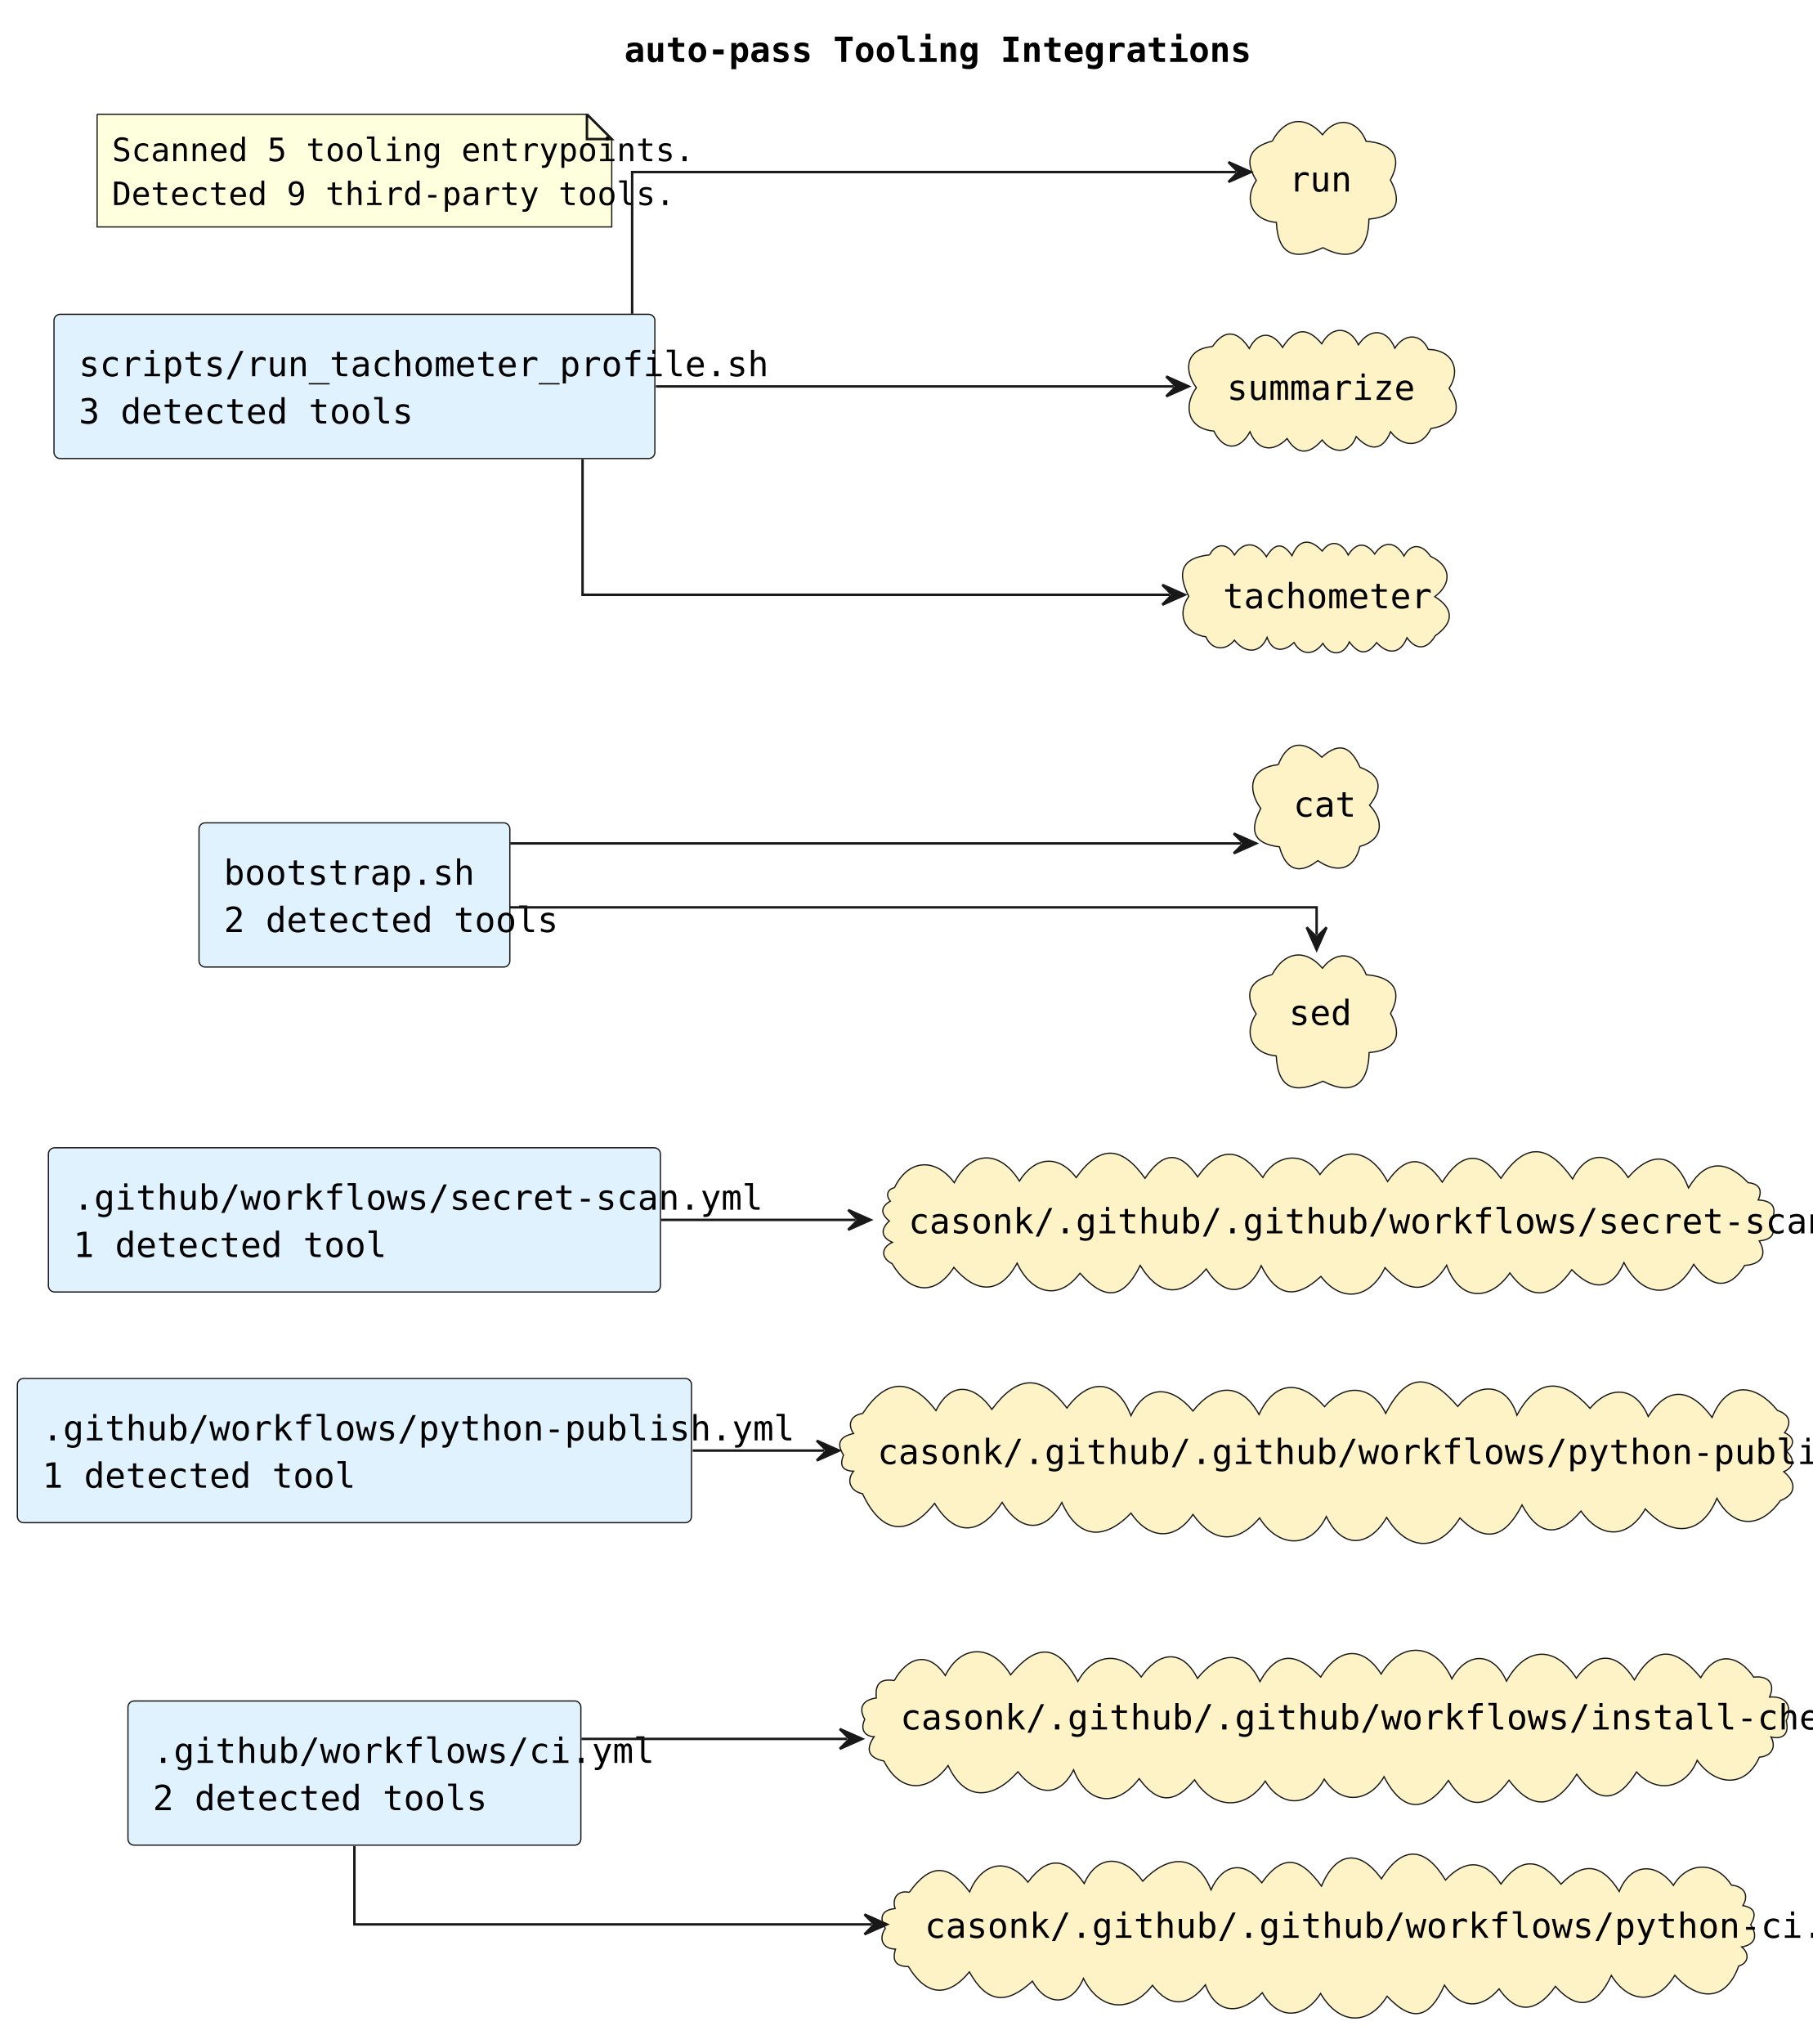
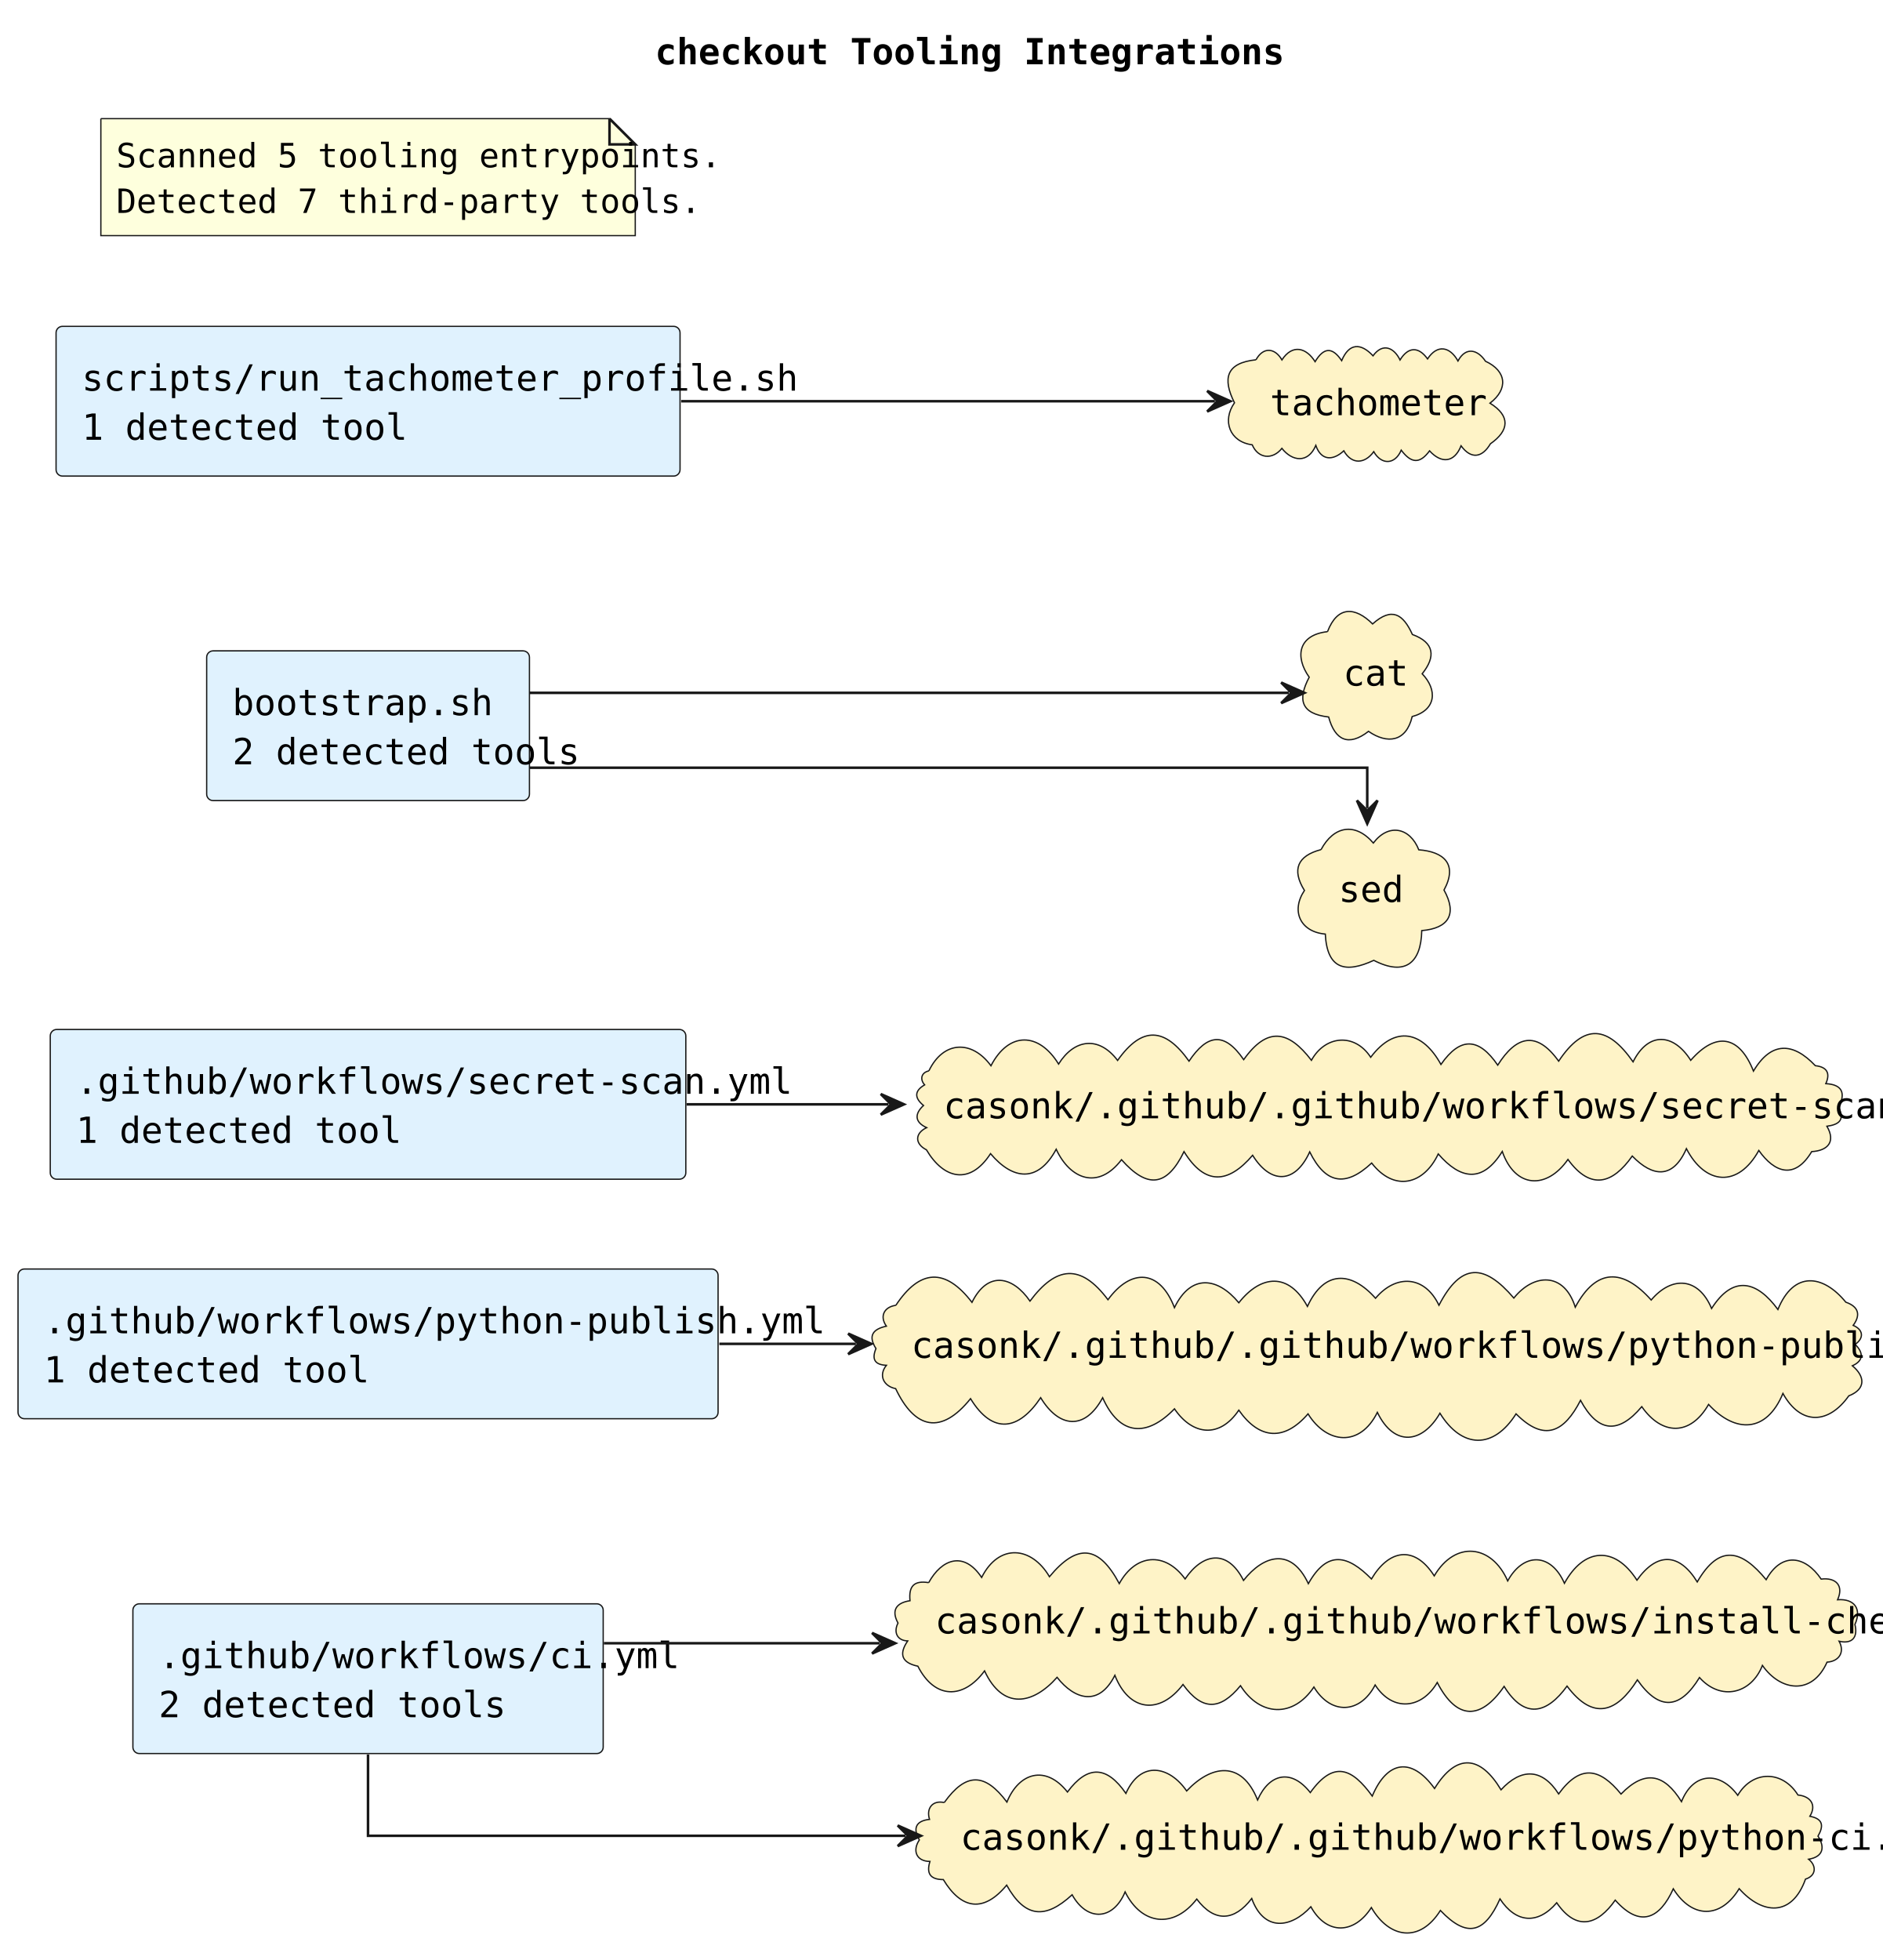
- <svg xmlns="http://www.w3.org/2000/svg" contentStyleType="text/css" data-diagram-type="DESCRIPTION" height="824px" preserveAspectRatio="none" style="width:731px;height:824px;background:#FFFFFF;" version="1.1" viewBox="0 0 731 824" width="731px" zoomAndPan="magnify">
+ <svg xmlns="http://www.w3.org/2000/svg" contentStyleType="text/css" data-diagram-type="DESCRIPTION" height="761px" preserveAspectRatio="none" style="width:731px;height:761px;background:#FFFFFF;" version="1.1" viewBox="0 0 731 761" width="731px" zoomAndPan="magnify">
  <defs />
  <g>
    <g class="title" data-source-line="1">
-       <text fill="#000000" font-family="Monospace" font-size="14" font-weight="bold" lengthAdjust="spacing" textLength="214.241" x="251.717" y="24.966">auto-pass Tooling Integrations</text>
+       <text fill="#000000" font-family="Monospace" font-size="14" font-weight="bold" lengthAdjust="spacing" textLength="209.03" x="254.323" y="24.966">checkout Tooling Integrations</text>
    </g>
    <g class="entity" data-qualified-name="source_github_workflows_ci_yml" data-source-line="7" id="ent0002">
-       <rect fill="#E0F2FE" height="58.136" rx="2.5" ry="2.5" style="stroke:#181818;stroke-width:0.5;" width="182.623" x="51.6" y="685.708" />
-       <text fill="#000000" font-family="Monospace" font-size="14" lengthAdjust="spacing" textLength="162.623" x="61.6" y="710.674">.github/workflows/ci.yml</text>
-       <text fill="#000000" font-family="Monospace" font-size="14" lengthAdjust="spacing" textLength="105.336" x="61.6" y="729.742">2 detected tools</text>
+       <rect fill="#E0F2FE" height="58.136" rx="2.5" ry="2.5" style="stroke:#181818;stroke-width:0.5;" width="182.623" x="51.6" y="622.708" />
+       <text fill="#000000" font-family="Monospace" font-size="14" lengthAdjust="spacing" textLength="162.623" x="61.6" y="647.674">.github/workflows/ci.yml</text>
+       <text fill="#000000" font-family="Monospace" font-size="14" lengthAdjust="spacing" textLength="105.336" x="61.6" y="666.742">2 detected tools</text>
    </g>
    <g class="entity" data-qualified-name="source_github_workflows_python_publish_yml" data-source-line="8" id="ent0003">
-       <rect fill="#E0F2FE" height="58.136" rx="2.5" ry="2.5" style="stroke:#181818;stroke-width:0.5;" width="271.831" x="7" y="555.708" />
-       <text fill="#000000" font-family="Monospace" font-size="14" lengthAdjust="spacing" textLength="251.831" x="17" y="580.674">.github/workflows/python-publish.yml</text>
-       <text fill="#000000" font-family="Monospace" font-size="14" lengthAdjust="spacing" textLength="98.63" x="17" y="599.742">1 detected tool</text>
+       <rect fill="#E0F2FE" height="58.136" rx="2.5" ry="2.5" style="stroke:#181818;stroke-width:0.5;" width="271.831" x="7" y="492.708" />
+       <text fill="#000000" font-family="Monospace" font-size="14" lengthAdjust="spacing" textLength="251.831" x="17" y="517.674">.github/workflows/python-publish.yml</text>
+       <text fill="#000000" font-family="Monospace" font-size="14" lengthAdjust="spacing" textLength="98.63" x="17" y="536.742">1 detected tool</text>
    </g>
    <g class="entity" data-qualified-name="source_github_workflows_secret_scan_yml" data-source-line="9" id="ent0004">
-       <rect fill="#E0F2FE" height="58.136" rx="2.5" ry="2.5" style="stroke:#181818;stroke-width:0.5;" width="246.785" x="19.52" y="462.708" />
-       <text fill="#000000" font-family="Monospace" font-size="14" lengthAdjust="spacing" textLength="226.785" x="29.52" y="487.674">.github/workflows/secret-scan.yml</text>
-       <text fill="#000000" font-family="Monospace" font-size="14" lengthAdjust="spacing" textLength="98.63" x="29.52" y="506.742">1 detected tool</text>
+       <rect fill="#E0F2FE" height="58.136" rx="2.5" ry="2.5" style="stroke:#181818;stroke-width:0.5;" width="246.785" x="19.52" y="399.708" />
+       <text fill="#000000" font-family="Monospace" font-size="14" lengthAdjust="spacing" textLength="226.785" x="29.52" y="424.674">.github/workflows/secret-scan.yml</text>
+       <text fill="#000000" font-family="Monospace" font-size="14" lengthAdjust="spacing" textLength="98.63" x="29.52" y="443.742">1 detected tool</text>
    </g>
    <g class="entity" data-qualified-name="source_bootstrap_sh" data-source-line="10" id="ent0005">
-       <rect fill="#E0F2FE" height="58.136" rx="2.5" ry="2.5" style="stroke:#181818;stroke-width:0.5;" width="125.336" x="80.25" y="331.708" />
-       <text fill="#000000" font-family="Monospace" font-size="14" lengthAdjust="spacing" textLength="83.72" x="90.25" y="356.674">bootstrap.sh</text>
-       <text fill="#000000" font-family="Monospace" font-size="14" lengthAdjust="spacing" textLength="105.336" x="90.25" y="375.742">2 detected tools</text>
+       <rect fill="#E0F2FE" height="58.136" rx="2.5" ry="2.5" style="stroke:#181818;stroke-width:0.5;" width="125.336" x="80.25" y="252.708" />
+       <text fill="#000000" font-family="Monospace" font-size="14" lengthAdjust="spacing" textLength="83.72" x="90.25" y="277.674">bootstrap.sh</text>
+       <text fill="#000000" font-family="Monospace" font-size="14" lengthAdjust="spacing" textLength="105.336" x="90.25" y="296.742">2 detected tools</text>
    </g>
    <g class="entity" data-qualified-name="source_scripts_run_tachometer_profile_sh" data-source-line="11" id="ent0006">
      <rect fill="#E0F2FE" height="58.136" rx="2.5" ry="2.5" style="stroke:#181818;stroke-width:0.5;" width="242.291" x="21.77" y="126.708" />
      <text fill="#000000" font-family="Monospace" font-size="14" lengthAdjust="spacing" textLength="222.291" x="31.77" y="151.674">scripts/run_tachometer_profile.sh</text>
-       <text fill="#000000" font-family="Monospace" font-size="14" lengthAdjust="spacing" textLength="105.336" x="31.77" y="170.742">3 detected tools</text>
+       <text fill="#000000" font-family="Monospace" font-size="14" lengthAdjust="spacing" textLength="98.63" x="31.77" y="170.742">1 detected tool</text>
    </g>
    <g class="entity" data-qualified-name="tool_casonk_github_github_workflows_install_check_yml" data-source-line="12" id="ent0007">
-       <path d="M360.605,677.487 C365.632,668.344 374.221,665.038 381.171,675.467 C387.877,662.154 400.519,663.305 407.501,675.178 C418.281,662.198 426.598,662.87 434.62,677.854 C440.923,666.363 452.292,665.247 460.173,676.044 C467.001,666.003 476.587,664.236 482.853,676.613 C490.71,666.703 501.391,663.697 508.034,677.882 C515.482,664.642 523.41,666.814 532.537,676.053 C539.211,664.788 549.092,662.633 556.917,674.858 C565.071,661.049 579.194,662.609 585.435,676.807 C591.616,665.605 602.247,665.86 607.466,677.727 C615.003,664.002 626.918,662.996 635.623,676.519 C643.37,665.674 651.95,665.741 659.044,677.205 C667.67,662.293 676.312,664.785 685.799,676.335 C691.782,665.513 700.964,666.939 707.158,676.11 C712.649,675.422 716.085,678.415 713.539,684.126 C720.089,683.639 723,687.69 720.266,693.716 C721.489,698.576 719.345,701.433 714.131,700.243 C716.452,704.546 714.044,708.06 709.44,708.359 C703.638,721.413 691.316,719.63 684.348,709.628 C679.995,720.717 668.178,723.574 659.911,714.331 C652.356,726.736 644.274,727.369 635.795,715.239 C627.868,727.824 618.737,731.315 608.484,717.661 C600.675,728.444 591.96,730.631 584.049,717.767 C574.919,731.018 565.591,730.844 558.083,716.254 C552.097,726.543 540.789,727.802 533.969,717.217 C528.134,728.488 516.773,728.924 510.19,718.018 C502.148,730.02 489.29,729.481 481.685,717.498 C473.783,727.123 466.842,727.346 459.353,717.035 C450.333,728.899 438.422,727.567 432.902,713.47 C426.762,725.693 417.333,723.003 410.459,714.255 C401.051,724.863 389.405,727.044 382.301,711.749 C374.095,722.875 362.931,722.795 356.41,709.93 C350.239,708.628 348.863,705.354 352.461,700.12 C348.194,699.971 346.943,696.582 348.694,693.17 C345.936,688.108 348.146,685.28 353.355,684.503 C352.811,678.907 354.844,676.568 360.605,677.487" fill="#FEF3C7" style="stroke:#181818;stroke-width:0.5;" />
-       <text fill="#000000" font-family="Monospace" font-size="14" lengthAdjust="spacing" textLength="336.601" x="363.06" y="697.204">casonk/.github/.github/workflows/install-check.yml</text>
+       <path d="M360.605,614.487 C365.632,605.344 374.221,602.038 381.171,612.467 C387.877,599.154 400.519,600.305 407.501,612.178 C418.281,599.198 426.598,599.87 434.62,614.854 C440.923,603.363 452.292,602.247 460.173,613.044 C467.001,603.003 476.587,601.236 482.853,613.613 C490.71,603.703 501.391,600.697 508.034,614.882 C515.482,601.642 523.41,603.814 532.537,613.053 C539.211,601.788 549.092,599.633 556.917,611.858 C565.071,598.049 579.194,599.609 585.435,613.807 C591.616,602.605 602.247,602.86 607.466,614.727 C615.003,601.002 626.918,599.996 635.623,613.519 C643.37,602.674 651.95,602.741 659.044,614.205 C667.67,599.293 676.312,601.785 685.799,613.335 C691.782,602.513 700.964,603.939 707.158,613.11 C712.649,612.422 716.085,615.415 713.539,621.126 C720.089,620.639 723,624.69 720.266,630.716 C721.489,635.576 719.345,638.433 714.131,637.243 C716.452,641.546 714.044,645.06 709.44,645.359 C703.638,658.413 691.316,656.63 684.348,646.628 C679.995,657.717 668.178,660.574 659.911,651.331 C652.356,663.736 644.274,664.369 635.795,652.239 C627.868,664.824 618.737,668.315 608.484,654.661 C600.675,665.444 591.96,667.631 584.049,654.767 C574.919,668.018 565.591,667.844 558.083,653.254 C552.097,663.543 540.789,664.802 533.969,654.217 C528.134,665.488 516.773,665.924 510.19,655.018 C502.148,667.02 489.29,666.481 481.685,654.498 C473.783,664.123 466.842,664.346 459.353,654.035 C450.333,665.899 438.422,664.567 432.902,650.47 C426.762,662.693 417.333,660.003 410.459,651.255 C401.051,661.863 389.405,664.044 382.301,648.749 C374.095,659.875 362.931,659.795 356.41,646.93 C350.239,645.628 348.863,642.354 352.461,637.12 C348.194,636.971 346.943,633.582 348.694,630.17 C345.936,625.108 348.146,622.28 353.355,621.503 C352.811,615.907 354.844,613.568 360.605,614.487" fill="#FEF3C7" style="stroke:#181818;stroke-width:0.5;" />
+       <text fill="#000000" font-family="Monospace" font-size="14" lengthAdjust="spacing" textLength="336.601" x="363.06" y="634.204">casonk/.github/.github/workflows/install-check.yml</text>
    </g>
    <g class="entity" data-qualified-name="tool_casonk_github_github_workflows_python_ci_yml" data-source-line="13" id="ent0008">
-       <path d="M366.651,762.861 C375.08,751.131 382.385,751.212 390.988,762.679 C395.685,751.13 406.11,748.16 414.49,758.774 C422.379,748.164 429.804,748.615 437.186,759.314 C442.964,746.358 454.088,748.674 460.779,758.363 C470.287,748.263 482.069,746.287 488.318,761.86 C492.918,751.504 501.431,749.646 508.789,758.994 C517.923,746.284 525.042,749.593 532.846,760.357 C538.627,746.636 548.072,745.008 557.035,757.411 C565.598,743.554 574.819,744.572 582.851,757.914 C590.631,749.471 598.762,749.464 605.217,759.516 C613.599,748.007 621.108,749.344 629.447,759.564 C638.74,749.991 646.201,751.663 652.922,762.519 C657.5,751.037 667.818,750.539 674.762,760.06 C680.624,750.159 692.191,750.376 698.151,759.942 C702.81,760.374 705.567,763.591 702.777,768.197 C707.907,769.177 708.223,771.901 705.928,775.913 C708.761,780.273 707.916,783.943 702.297,784.88 C705.403,787.365 705.302,791.276 701.075,792.6 C695.759,807.461 684.222,806.34 675.323,796.306 C668.12,808.135 656.994,807.969 649.741,796.36 C644.473,807.991 636.864,811.68 627.195,800.759 C620.42,810.425 612.187,813.017 604.472,801.781 C597.083,810.413 588.619,809.657 582.445,800.293 C576.585,813.347 569.832,815.826 559.308,804.769 C551.307,817.511 539.458,815.641 532.501,803.637 C525.968,813.889 515.257,814.591 509.004,803.331 C501.293,811.711 490.771,813.136 486.044,800.128 C479.312,808.942 471.621,809.533 464.699,800.353 C455.773,811.875 443.349,810.573 436.878,797.568 C432.223,808.703 422.127,809.153 416.309,798.675 C405.918,808.255 397.995,807.696 390.884,794.942 C381.93,805.769 373.281,804.349 366.293,792.784 C361.318,792.746 359.62,790.54 361.089,785.74 C355.717,785.676 354.239,781.443 356.984,777.388 C354.386,772.909 355.595,769.961 360.93,769.402 C359.598,765.18 362.022,761.868 366.651,762.861" fill="#FEF3C7" style="stroke:#181818;stroke-width:0.5;" />
-       <text fill="#000000" font-family="Monospace" font-size="14" lengthAdjust="spacing" textLength="316.945" x="372.89" y="781.204">casonk/.github/.github/workflows/python-ci.yml</text>
+       <path d="M366.651,699.861 C375.08,688.131 382.385,688.212 390.988,699.679 C395.685,688.13 406.11,685.16 414.49,695.774 C422.379,685.164 429.804,685.615 437.186,696.314 C442.964,683.358 454.088,685.674 460.779,695.363 C470.287,685.263 482.069,683.287 488.318,698.86 C492.918,688.504 501.431,686.646 508.789,695.994 C517.923,683.284 525.042,686.593 532.846,697.357 C538.627,683.636 548.072,682.008 557.035,694.411 C565.598,680.554 574.819,681.572 582.851,694.914 C590.631,686.471 598.762,686.464 605.217,696.516 C613.599,685.007 621.108,686.344 629.447,696.564 C638.74,686.991 646.201,688.663 652.922,699.519 C657.5,688.037 667.818,687.539 674.762,697.06 C680.624,687.159 692.191,687.376 698.151,696.942 C702.81,697.374 705.567,700.591 702.777,705.197 C707.907,706.177 708.223,708.901 705.928,712.913 C708.761,717.273 707.916,720.943 702.297,721.88 C705.403,724.365 705.302,728.276 701.075,729.6 C695.759,744.461 684.222,743.34 675.323,733.306 C668.12,745.135 656.994,744.969 649.741,733.36 C644.473,744.991 636.864,748.68 627.195,737.759 C620.42,747.425 612.187,750.017 604.472,738.781 C597.083,747.413 588.619,746.657 582.445,737.293 C576.585,750.347 569.832,752.826 559.308,741.769 C551.307,754.511 539.458,752.641 532.501,740.637 C525.968,750.889 515.257,751.591 509.004,740.331 C501.293,748.711 490.771,750.136 486.044,737.128 C479.312,745.942 471.621,746.533 464.699,737.353 C455.773,748.875 443.349,747.573 436.878,734.568 C432.223,745.703 422.127,746.153 416.309,735.675 C405.918,745.255 397.995,744.696 390.884,731.942 C381.93,742.769 373.281,741.349 366.293,729.784 C361.318,729.746 359.62,727.54 361.089,722.74 C355.717,722.676 354.239,718.443 356.984,714.388 C354.386,709.909 355.595,706.961 360.93,706.402 C359.598,702.18 362.022,698.868 366.651,699.861" fill="#FEF3C7" style="stroke:#181818;stroke-width:0.5;" />
+       <text fill="#000000" font-family="Monospace" font-size="14" lengthAdjust="spacing" textLength="316.945" x="372.89" y="718.204">casonk/.github/.github/workflows/python-ci.yml</text>
    </g>
    <g class="entity" data-qualified-name="tool_casonk_github_github_workflows_python_publish_yml" data-source-line="14" id="ent0009">
-       <path d="M347.856,569.81 C357.166,555.744 367.036,555.12 377.419,568.66 C383.593,556.209 393.289,558.511 399.943,568.172 C410.093,554.577 419.575,553.44 430.22,567.633 C439.186,555.382 450.31,555.759 456.036,570.708 C462.471,557.396 472.848,558.923 481.037,568.818 C489.625,557.922 500.379,556.921 507.679,570.235 C514.181,556.132 524.646,556.414 534.115,567.067 C542.018,557.675 553.164,558.12 558.748,569.78 C567.351,553.165 576.338,553.549 587.822,566.993 C595.593,557.309 607.368,556.821 611.677,570.524 C619.945,555.109 630.287,555.574 641.155,567.747 C649.235,558.222 659.566,558.94 664.609,571.041 C673.036,557.811 682.3,560.419 690.361,571.43 C696.47,556.385 707.836,557.721 716.735,568.592 C721.548,570.274 722.681,573.405 719.59,577.595 C723.565,579.267 723.871,582.541 720.353,584.987 C723.493,588.003 723.848,591.268 719.274,593.281 C724.165,597.333 724.676,602.303 717.885,604.966 C710.07,615.995 699.263,616.57 692.31,604.03 C685.905,619.442 673.783,619.518 663.44,608.3 C656.373,620.605 645.346,620.409 637.5,609.157 C628.38,620.023 620.431,619.185 613.716,606.707 C607.478,618.865 599.815,623.159 588.684,611.949 C579.91,625.819 567.679,625.51 559.128,611.712 C552.269,623.554 541.337,624.823 534.828,611.375 C528.098,624.998 515.185,623.685 507.908,611.956 C498.696,622.622 489.056,621.975 481.026,610.52 C473.584,621.574 463.042,620.328 456.047,609.999 C445.39,621.03 434.806,620.637 428.159,605.693 C421.158,618.677 411.081,617.28 404.096,605.677 C395.728,618.186 385.598,620.347 376.861,606.052 C365.433,620.279 355.203,617.813 347.781,602.155 C343.2,601.273 340.971,597.079 344.185,593.102 C339.607,592.9 338.439,590.71 340.139,586.601 C336.93,581.567 339,579.041 344.179,577.903 C341.433,574.007 343.365,570.417 347.856,569.81" fill="#FEF3C7" style="stroke:#181818;stroke-width:0.5;" />
-       <text fill="#000000" font-family="Monospace" font-size="14" lengthAdjust="spacing" textLength="355.067" x="353.83" y="590.204">casonk/.github/.github/workflows/python-publish.yml</text>
+       <path d="M347.856,506.81 C357.166,492.743 367.036,492.12 377.419,505.66 C383.593,493.209 393.289,495.511 399.943,505.171 C410.093,491.577 419.575,490.44 430.22,504.633 C439.186,492.382 450.31,492.759 456.036,507.708 C462.471,494.396 472.848,495.923 481.037,505.818 C489.625,494.922 500.379,493.921 507.679,507.235 C514.181,493.132 524.646,493.414 534.115,504.067 C542.018,494.675 553.164,495.12 558.748,506.78 C567.351,490.165 576.338,490.549 587.822,503.993 C595.593,494.309 607.368,493.821 611.677,507.524 C619.945,492.108 630.287,492.574 641.155,504.747 C649.235,495.222 659.566,495.94 664.609,508.041 C673.036,494.811 682.3,497.419 690.361,508.43 C696.47,493.385 707.836,494.721 716.735,505.592 C721.548,507.274 722.681,510.405 719.59,514.595 C723.565,516.267 723.871,519.541 720.353,521.987 C723.493,525.003 723.848,528.268 719.274,530.281 C724.165,534.333 724.676,539.303 717.885,541.966 C710.07,552.995 699.263,553.57 692.31,541.03 C685.905,556.442 673.783,556.518 663.44,545.3 C656.373,557.605 645.346,557.409 637.5,546.157 C628.38,557.023 620.431,556.185 613.716,543.707 C607.478,555.865 599.815,560.159 588.684,548.949 C579.91,562.819 567.679,562.51 559.128,548.712 C552.269,560.554 541.337,561.823 534.828,548.375 C528.098,561.998 515.185,560.685 507.908,548.956 C498.696,559.622 489.056,558.975 481.026,547.52 C473.584,558.574 463.042,557.328 456.047,546.999 C445.39,558.03 434.806,557.637 428.159,542.693 C421.158,555.677 411.081,554.28 404.096,542.677 C395.728,555.186 385.598,557.347 376.861,543.052 C365.433,557.279 355.203,554.813 347.781,539.155 C343.2,538.273 340.971,534.079 344.185,530.102 C339.607,529.9 338.439,527.71 340.139,523.601 C336.93,518.567 339,516.041 344.179,514.903 C341.433,511.007 343.365,507.417 347.856,506.81" fill="#FEF3C7" style="stroke:#181818;stroke-width:0.5;" />
+       <text fill="#000000" font-family="Monospace" font-size="14" lengthAdjust="spacing" textLength="355.067" x="353.83" y="527.204">casonk/.github/.github/workflows/python-publish.yml</text>
    </g>
    <g class="entity" data-qualified-name="tool_casonk_github_github_workflows_secret_scan_yml" data-source-line="15" id="ent0010">
-       <path d="M360.683,478.784 C366.291,467.079 377.379,466.668 384.788,476.796 C391.759,463.394 403.421,463.727 411.046,476.132 C417.142,466.382 426.676,465.086 433.962,474.725 C443.542,461.193 452.385,461.954 461.7,475.002 C468.729,464.579 475.305,463.354 482.926,474.418 C492.128,461.509 500.268,462.998 509.227,474.678 C514.531,465.04 525.951,463.885 532.243,473.497 C541.846,460.753 552.523,463.562 559.516,476.29 C567.103,465.4 574.239,465.865 581.568,476.554 C588.719,465.251 596.551,462.948 605.228,475.009 C615.228,460.037 624.386,461.348 634.12,475.275 C640.138,463.334 649.896,464.228 656.509,474.679 C666.315,463.486 675.375,464.97 680.869,478.866 C687.733,467.294 696.215,467.583 704.89,476.77 C709.328,477.236 710.824,479.592 708.969,483.741 C715.466,484.092 716.694,487.501 713.972,492.892 C716.429,497.946 714.039,499.632 709.392,500.286 C712.955,506.446 709.585,509.782 703.479,510.138 C696.908,521.122 689.088,518.354 682.946,509.69 C674.912,524.263 662.148,523.129 654.831,508.989 C649.625,520.862 641.755,520.088 633.807,511.855 C626.207,522.681 617.639,525.283 608.83,513.172 C600.646,524.918 588.337,524.473 583.33,510.074 C575.593,522.527 567.073,520.934 558.471,511.035 C552.86,522.97 541.413,525.9 532.619,514.573 C522.466,524.038 514.761,522.724 508.557,510.244 C502.912,522.655 493.447,522.912 486.393,511.558 C476.928,522.612 467.926,523.381 459.754,510.141 C453.022,523.927 445.448,524.529 435.481,513.277 C426.353,525.231 415.481,520.796 410.121,509.217 C403.031,522.357 393.284,521.186 384.625,510.928 C376.57,523.356 366.366,520.712 359.734,509.435 C355.208,507.147 355.15,503.024 359.813,500.821 C355.147,498.725 355.047,495.47 358.602,492.217 C355.151,489.399 354.873,486.628 359.029,484.216 C357.131,482.061 357.685,479.448 360.683,478.784" fill="#FEF3C7" style="stroke:#181818;stroke-width:0.5;" />
-       <text fill="#000000" font-family="Monospace" font-size="14" lengthAdjust="spacing" textLength="330.021" x="366.35" y="497.204">casonk/.github/.github/workflows/secret-scan.yml</text>
+       <path d="M360.683,415.784 C366.291,404.079 377.379,403.668 384.788,413.796 C391.759,400.394 403.421,400.727 411.046,413.132 C417.142,403.382 426.676,402.086 433.962,411.725 C443.542,398.193 452.385,398.954 461.7,412.002 C468.729,401.579 475.305,400.354 482.926,411.418 C492.128,398.509 500.268,399.998 509.227,411.678 C514.531,402.04 525.951,400.885 532.243,410.497 C541.846,397.753 552.523,400.562 559.516,413.29 C567.103,402.4 574.239,402.865 581.568,413.554 C588.719,402.251 596.551,399.948 605.228,412.009 C615.228,397.037 624.386,398.348 634.12,412.275 C640.138,400.334 649.896,401.228 656.509,411.679 C666.315,400.486 675.375,401.97 680.869,415.866 C687.733,404.294 696.215,404.583 704.89,413.77 C709.328,414.236 710.824,416.592 708.969,420.741 C715.466,421.092 716.694,424.501 713.972,429.892 C716.429,434.946 714.039,436.632 709.392,437.286 C712.955,443.446 709.585,446.782 703.479,447.138 C696.908,458.122 689.088,455.354 682.946,446.69 C674.912,461.263 662.148,460.129 654.831,445.989 C649.625,457.862 641.755,457.088 633.807,448.855 C626.207,459.681 617.639,462.283 608.83,450.172 C600.646,461.918 588.337,461.473 583.33,447.074 C575.593,459.527 567.073,457.934 558.471,448.035 C552.86,459.97 541.413,462.9 532.619,451.573 C522.466,461.038 514.761,459.724 508.557,447.244 C502.912,459.656 493.447,459.912 486.393,448.558 C476.928,459.612 467.926,460.381 459.754,447.141 C453.022,460.927 445.448,461.529 435.481,450.277 C426.353,462.231 415.481,457.796 410.121,446.217 C403.031,459.357 393.284,458.186 384.625,447.928 C376.57,460.356 366.366,457.712 359.734,446.435 C355.208,444.147 355.15,440.024 359.813,437.821 C355.147,435.725 355.047,432.47 358.602,429.217 C355.151,426.399 354.873,423.628 359.029,421.216 C357.131,419.061 357.685,416.448 360.683,415.784" fill="#FEF3C7" style="stroke:#181818;stroke-width:0.5;" />
+       <text fill="#000000" font-family="Monospace" font-size="14" lengthAdjust="spacing" textLength="330.021" x="366.35" y="434.204">casonk/.github/.github/workflows/secret-scan.yml</text>
    </g>
    <g class="entity" data-qualified-name="tool_cat" data-source-line="16" id="ent0011">
-       <path d="M515.468,308.252 C519.352,298.142 526.219,298.547 532.982,305.253 C540.466,298.561 544.825,301.421 548.434,309.348 C557.049,312.501 557.537,317.993 552.232,324.61 C558.179,330.767 557.801,338.664 548.351,341.225 C546.028,351.041 538.747,352.04 531.388,346.96 C523.573,353.051 518.322,350.326 515.913,341.392 C505.152,340.143 503.74,334.697 508.364,325.934 C502.654,317.864 504.201,309.502 515.468,308.252" fill="#FEF3C7" style="stroke:#181818;stroke-width:0.5;" />
-       <text fill="#000000" font-family="Monospace" font-size="14" lengthAdjust="spacing" textLength="19.628" x="521.55" y="329.204">cat</text>
+       <path d="M515.468,245.252 C519.352,235.142 526.219,235.547 532.982,242.253 C540.466,235.561 544.825,238.421 548.434,246.348 C557.049,249.501 557.537,254.993 552.232,261.61 C558.179,267.767 557.801,275.664 548.351,278.225 C546.028,288.041 538.747,289.04 531.388,283.96 C523.573,290.051 518.322,287.326 515.913,278.392 C505.152,277.143 503.74,271.697 508.364,262.934 C502.654,254.864 504.201,246.501 515.468,245.252" fill="#FEF3C7" style="stroke:#181818;stroke-width:0.5;" />
+       <text fill="#000000" font-family="Monospace" font-size="14" lengthAdjust="spacing" textLength="19.628" x="521.55" y="266.204">cat</text>
    </g>
-     <g class="entity" data-qualified-name="tool_run" data-source-line="17" id="ent0012">
-       <path d="M513.03,56.871 C517.902,47.729 526.205,46.13 533.265,54.314 C539.129,46.55 547.453,48.288 550.853,56.953 C560.442,57.661 566.132,62.414 560.644,72.574 C565.879,82.02 562.376,87.44 552.003,88.323 C551.765,101.047 545.433,106.042 533.44,99.871 C522.533,104.904 515.371,103.418 514.67,89.67 C505.009,88.836 501.221,80.744 506.574,72.733 C501.519,64.606 503.935,59.238 513.03,56.871" fill="#FEF3C7" style="stroke:#181818;stroke-width:0.5;" />
-       <text fill="#000000" font-family="Monospace" font-size="14" lengthAdjust="spacing" textLength="23.086" x="519.82" y="77.204">run</text>
+     <g class="entity" data-qualified-name="tool_sed" data-source-line="17" id="ent0012">
+       <path d="M512.97,329.871 C517.86,320.703 526.189,319.102 533.268,327.314 C539.148,319.52 547.503,321.26 550.919,329.952 C560.508,330.661 566.198,335.414 560.71,345.574 C565.944,355.02 562.442,360.44 552.069,361.323 C551.811,374.078 545.456,379.075 533.443,372.871 C522.515,377.932 515.332,376.452 514.61,362.67 C504.949,361.836 501.161,353.744 506.514,345.733 C501.459,337.606 503.875,332.238 512.97,329.871" fill="#FEF3C7" style="stroke:#181818;stroke-width:0.5;" />
+       <text fill="#000000" font-family="Monospace" font-size="14" lengthAdjust="spacing" textLength="23.212" x="519.76" y="350.204">sed</text>
    </g>
-     <g class="entity" data-qualified-name="tool_sed" data-source-line="18" id="ent0013">
-       <path d="M512.97,392.871 C517.86,383.703 526.189,382.102 533.268,390.314 C539.148,382.52 547.503,384.26 550.919,392.952 C560.508,393.661 566.198,398.414 560.71,408.574 C565.944,418.02 562.442,423.44 552.069,424.323 C551.811,437.078 545.456,442.075 533.443,435.871 C522.515,440.932 515.332,439.452 514.61,425.67 C504.949,424.836 501.161,416.744 506.514,408.733 C501.459,400.606 503.875,395.238 512.97,392.871" fill="#FEF3C7" style="stroke:#181818;stroke-width:0.5;" />
-       <text fill="#000000" font-family="Monospace" font-size="14" lengthAdjust="spacing" textLength="23.212" x="519.76" y="413.204">sed</text>
+     <g class="entity" data-qualified-name="tool_tachometer" data-source-line="18" id="ent0013">
+       <path d="M487.707,139.691 C490.481,134.617 495.036,134.977 497.767,139.734 C501.848,133.509 507.196,134.935 510.653,140.421 C513.971,134.934 517.226,134.508 520.968,140.024 C523.859,133.119 528.412,133.081 533.146,138.149 C536.961,132.911 541.352,135.011 543.633,139.76 C546.766,134.631 550.795,134.416 554.316,139.347 C558.157,133.506 563.061,134.628 566.128,140.152 C569.196,134.449 573.837,135.748 576.812,140.25 C585.041,144.061 585.722,151.075 578.56,156.537 C586.58,161.501 586.061,167.182 578.728,172.31 C575.546,177.712 571.259,178.453 567.331,173.1 C564.673,179.765 559.612,180.024 555.098,175.05 C551.133,180.434 547.815,179.698 544.097,174.785 C541.689,180.472 536.425,180.615 533.422,175.367 C530.013,180.103 524.915,180.52 521.799,175.033 C517.775,178.812 513.065,179.092 510.933,172.959 C507.933,179.978 501.796,179.217 497.757,174.086 C494.213,178.564 488.587,178.2 486.235,172.709 C477.428,171.56 474.473,163.314 479.349,156.391 C474.632,146.988 476.052,140.899 487.707,139.691" fill="#FEF3C7" style="stroke:#181818;stroke-width:0.5;" />
+       <text fill="#000000" font-family="Monospace" font-size="14" lengthAdjust="spacing" textLength="76.468" x="493.13" y="161.204">tachometer</text>
    </g>
-     <g class="entity" data-qualified-name="tool_summarize" data-source-line="19" id="ent0014">
-       <path d="M488.896,139.708 C494.091,132.088 499.328,133.662 503.755,140.496 C507.372,133.345 513.079,133.579 517.16,140.039 C521.994,132.575 526.761,131.305 532.966,138.567 C537.027,131.2 544.126,131.466 547.751,139.001 C552.335,132.141 559.226,132.418 562.442,140.359 C566.079,134.545 572.779,133.982 575.942,140.863 C585.309,140.934 589.419,148.751 584.329,156.551 C590.274,165.164 586.601,171.167 577.006,172.759 C573.224,180.611 565.635,180.518 560.716,174.052 C557.41,182.169 552.128,181.66 546.87,176.017 C544.077,183.397 537.194,182.885 533.135,177.366 C528.306,182.943 523.336,183.922 518.998,176.818 C513.44,182.486 507.119,181.795 504.022,174.066 C499.832,181.786 493.342,181.826 489.468,173.775 C478.908,172.92 476.975,163.618 482.417,156.304 C477.103,149.121 478.169,140.63 488.896,139.708" fill="#FEF3C7" style="stroke:#181818;stroke-width:0.5;" />
-       <text fill="#000000" font-family="Monospace" font-size="14" lengthAdjust="spacing" textLength="73.262" x="494.73" y="161.204">summarize</text>
-     </g>
-     <g class="entity" data-qualified-name="tool_tachometer" data-source-line="20" id="ent0015">
-       <path d="M487.707,223.691 C490.481,218.617 495.036,218.977 497.767,223.734 C501.848,217.509 507.196,218.935 510.653,224.421 C513.971,218.934 517.226,218.508 520.968,224.024 C523.859,217.119 528.412,217.081 533.146,222.149 C536.961,216.911 541.352,219.011 543.633,223.76 C546.766,218.631 550.795,218.416 554.316,223.347 C558.157,217.506 563.061,218.628 566.128,224.152 C569.196,218.449 573.837,219.748 576.812,224.25 C585.041,228.061 585.722,235.075 578.56,240.537 C586.58,245.501 586.061,251.182 578.728,256.31 C575.546,261.712 571.259,262.453 567.331,257.1 C564.673,263.765 559.612,264.024 555.098,259.05 C551.133,264.434 547.815,263.698 544.097,258.785 C541.689,264.473 536.425,264.615 533.422,259.367 C530.013,264.103 524.915,264.52 521.799,259.033 C517.775,262.812 513.065,263.092 510.933,256.959 C507.933,263.978 501.796,263.217 497.757,258.086 C494.213,262.564 488.587,262.2 486.235,256.709 C477.428,255.56 474.473,247.314 479.349,240.391 C474.632,230.988 476.052,224.899 487.707,223.691" fill="#FEF3C7" style="stroke:#181818;stroke-width:0.5;" />
-       <text fill="#000000" font-family="Monospace" font-size="14" lengthAdjust="spacing" textLength="76.468" x="493.13" y="245.204">tachometer</text>
-     </g>
-     <g class="entity" data-qualified-name="toolingGraphSummary" data-source-line="31" id="ent0025">
+     <g class="entity" data-qualified-name="toolingGraphSummary" data-source-line="27" id="ent0021">
      <path d="M39.16,46.068 L39.16,91.48 L246.671,91.48 L246.671,56.068 L236.671,46.068 L39.16,46.068" fill="#FEFFDD" style="stroke:#181818;stroke-width:0.5;" />
      <path d="M236.671,46.068 L236.671,56.068 L246.671,56.068 L236.671,46.068" fill="#FEFFDD" style="stroke:#181818;stroke-width:1;" />
      <text fill="#000000" font-family="Monospace" font-size="13" lengthAdjust="spacing" textLength="186.511" x="45.16" y="64.965">Scanned 5 tooling entrypoints.</text>
-       <text fill="#000000" font-family="Monospace" font-size="13" lengthAdjust="spacing" textLength="171.782" x="45.16" y="82.671">Detected 9 third-party tools.</text>
+       <text fill="#000000" font-family="Monospace" font-size="13" lengthAdjust="spacing" textLength="171.782" x="45.16" y="82.671">Detected 7 third-party tools.</text>
    </g>
-     <g class="link" data-entity-1="ent0002" data-entity-2="ent0007" data-link-type="dependency" data-source-line="21" id="lnk16">
-       <path d="M234.48,701.008 C268.46,701.008 302.33,701.008 341.62,701.008" fill="none" id="source_github_workflows_ci_yml-to-tool_casonk_github_github_workflows_install_check_yml" style="stroke:#181818;stroke-width:1;" />
-       <polygon fill="#181818" points="347.62,701.008,338.62,697.008,342.62,701.008,338.62,705.008,347.62,701.008" style="stroke:#181818;stroke-width:1;" />
+     <g class="link" data-entity-1="ent0002" data-entity-2="ent0007" data-link-type="dependency" data-source-line="19" id="lnk14">
+       <path d="M234.48,638.008 C268.46,638.008 302.33,638.008 341.62,638.008" fill="none" id="source_github_workflows_ci_yml-to-tool_casonk_github_github_workflows_install_check_yml" style="stroke:#181818;stroke-width:1;" />
+       <polygon fill="#181818" points="347.62,638.008,338.62,634.008,342.62,638.008,338.62,642.008,347.62,638.008" style="stroke:#181818;stroke-width:1;" />
    </g>
-     <g class="link" data-entity-1="ent0002" data-entity-2="ent0008" data-link-type="dependency" data-source-line="22" id="lnk17">
-       <path d="M142.9,744.198 C142.9,759.798 142.9,775.778 142.9,775.778 C142.9,775.778 248.15,775.778 351.58,775.778" fill="none" id="source_github_workflows_ci_yml-to-tool_casonk_github_github_workflows_python_ci_yml" style="stroke:#181818;stroke-width:1;" />
-       <polygon fill="#181818" points="357.58,775.778,348.58,771.778,352.58,775.778,348.58,779.778,357.58,775.778" style="stroke:#181818;stroke-width:1;" />
+     <g class="link" data-entity-1="ent0002" data-entity-2="ent0008" data-link-type="dependency" data-source-line="20" id="lnk15">
+       <path d="M142.9,681.198 C142.9,696.798 142.9,712.778 142.9,712.778 C142.9,712.778 248.15,712.778 351.58,712.778" fill="none" id="source_github_workflows_ci_yml-to-tool_casonk_github_github_workflows_python_ci_yml" style="stroke:#181818;stroke-width:1;" />
+       <polygon fill="#181818" points="357.58,712.778,348.58,708.778,352.58,712.778,348.58,716.778,357.58,712.778" style="stroke:#181818;stroke-width:1;" />
    </g>
-     <g class="link" data-entity-1="ent0003" data-entity-2="ent0009" data-link-type="dependency" data-source-line="23" id="lnk18">
-       <path d="M279.32,584.778 C298.45,584.778 312.4,584.778 332.34,584.778" fill="none" id="source_github_workflows_python_publish_yml-to-tool_casonk_github_github_workflows_python_publish_yml" style="stroke:#181818;stroke-width:1;" />
-       <polygon fill="#181818" points="338.34,584.778,329.34,580.778,333.34,584.778,329.34,588.778,338.34,584.778" style="stroke:#181818;stroke-width:1;" />
+     <g class="link" data-entity-1="ent0003" data-entity-2="ent0009" data-link-type="dependency" data-source-line="21" id="lnk16">
+       <path d="M279.32,521.778 C298.45,521.778 312.4,521.778 332.34,521.778" fill="none" id="source_github_workflows_python_publish_yml-to-tool_casonk_github_github_workflows_python_publish_yml" style="stroke:#181818;stroke-width:1;" />
+       <polygon fill="#181818" points="338.34,521.778,329.34,517.778,333.34,521.778,329.34,525.778,338.34,521.778" style="stroke:#181818;stroke-width:1;" />
    </g>
-     <g class="link" data-entity-1="ent0004" data-entity-2="ent0010" data-link-type="dependency" data-source-line="24" id="lnk19">
-       <path d="M266.62,491.778 C293.5,491.778 316.46,491.778 345.01,491.778" fill="none" id="source_github_workflows_secret_scan_yml-to-tool_casonk_github_github_workflows_secret_scan_yml" style="stroke:#181818;stroke-width:1;" />
-       <polygon fill="#181818" points="351.01,491.778,342.01,487.778,346.01,491.778,342.01,495.778,351.01,491.778" style="stroke:#181818;stroke-width:1;" />
+     <g class="link" data-entity-1="ent0004" data-entity-2="ent0010" data-link-type="dependency" data-source-line="22" id="lnk17">
+       <path d="M266.62,428.778 C293.5,428.778 316.46,428.778 345.01,428.778" fill="none" id="source_github_workflows_secret_scan_yml-to-tool_casonk_github_github_workflows_secret_scan_yml" style="stroke:#181818;stroke-width:1;" />
+       <polygon fill="#181818" points="351.01,428.778,342.01,424.778,346.01,428.778,342.01,432.778,351.01,428.778" style="stroke:#181818;stroke-width:1;" />
    </g>
-     <g class="link" data-entity-1="ent0005" data-entity-2="ent0011" data-link-type="dependency" data-source-line="25" id="lnk20">
-       <path d="M205.76,340.008 C292.94,340.008 440.6,340.008 500.48,340.008" fill="none" id="source_bootstrap_sh-to-tool_cat" style="stroke:#181818;stroke-width:1;" />
-       <polygon fill="#181818" points="506.48,340.008,497.48,336.008,501.48,340.008,497.48,344.008,506.48,340.008" style="stroke:#181818;stroke-width:1;" />
+     <g class="link" data-entity-1="ent0005" data-entity-2="ent0011" data-link-type="dependency" data-source-line="23" id="lnk18">
+       <path d="M205.76,269.008 C292.94,269.008 440.6,269.008 500.48,269.008" fill="none" id="source_bootstrap_sh-to-tool_cat" style="stroke:#181818;stroke-width:1;" />
+       <polygon fill="#181818" points="506.48,269.008,497.48,265.008,501.48,269.008,497.48,273.008,506.48,269.008" style="stroke:#181818;stroke-width:1;" />
    </g>
-     <g class="link" data-entity-1="ent0005" data-entity-2="ent0013" data-link-type="dependency" data-source-line="26" id="lnk21">
-       <path d="M205.68,365.778 C315.49,365.778 530.9,365.778 530.9,365.778 C530.9,365.778 530.9,367.818 530.9,376.858" fill="none" id="source_bootstrap_sh-to-tool_sed" style="stroke:#181818;stroke-width:1;" />
-       <polygon fill="#181818" points="530.9,382.858,534.9,373.858,530.9,377.858,526.9,373.858,530.9,382.858" style="stroke:#181818;stroke-width:1;" />
+     <g class="link" data-entity-1="ent0005" data-entity-2="ent0012" data-link-type="dependency" data-source-line="24" id="lnk19">
+       <path d="M205.68,298.078 C315.49,298.078 530.9,298.078 530.9,298.078 C530.9,298.078 530.9,302.678 530.9,313.788" fill="none" id="source_bootstrap_sh-to-tool_sed" style="stroke:#181818;stroke-width:1;" />
+       <polygon fill="#181818" points="530.9,319.788,534.9,310.788,530.9,314.788,526.9,310.788,530.9,319.788" style="stroke:#181818;stroke-width:1;" />
    </g>
-     <g class="link" data-entity-1="ent0006" data-entity-2="ent0012" data-link-type="dependency" data-source-line="27" id="lnk22">
-       <path d="M254.9,126.518 C254.9,101.448 254.9,69.358 254.9,69.358 C254.9,69.358 428.79,69.358 498.35,69.358" fill="none" id="source_scripts_run_tachometer_profile_sh-to-tool_run" style="stroke:#181818;stroke-width:1;" />
-       <polygon fill="#181818" points="504.35,69.358,495.35,65.358,499.35,69.358,495.35,73.358,504.35,69.358" style="stroke:#181818;stroke-width:1;" />
-     </g>
-     <g class="link" data-entity-1="ent0006" data-entity-2="ent0014" data-link-type="dependency" data-source-line="28" id="lnk23">
-       <path d="M264.49,155.778 C336.71,155.778 418.59,155.778 473.26,155.778" fill="none" id="source_scripts_run_tachometer_profile_sh-to-tool_summarize" style="stroke:#181818;stroke-width:1;" />
-       <polygon fill="#181818" points="479.26,155.778,470.26,151.778,474.26,155.778,470.26,159.778,479.26,155.778" style="stroke:#181818;stroke-width:1;" />
-     </g>
-     <g class="link" data-entity-1="ent0006" data-entity-2="ent0015" data-link-type="dependency" data-source-line="29" id="lnk24">
-       <path d="M234.9,185.158 C234.9,209.378 234.9,239.778 234.9,239.778 C234.9,239.778 386.24,239.778 471.68,239.778" fill="none" id="source_scripts_run_tachometer_profile_sh-to-tool_tachometer" style="stroke:#181818;stroke-width:1;" />
-       <polygon fill="#181818" points="477.68,239.778,468.68,235.778,472.68,239.778,468.68,243.778,477.68,239.778" style="stroke:#181818;stroke-width:1;" />
+     <g class="link" data-entity-1="ent0006" data-entity-2="ent0013" data-link-type="dependency" data-source-line="25" id="lnk20">
+       <path d="M264.49,155.778 C336.04,155.778 416.96,155.778 471.74,155.778" fill="none" id="source_scripts_run_tachometer_profile_sh-to-tool_tachometer" style="stroke:#181818;stroke-width:1;" />
+       <polygon fill="#181818" points="477.74,155.778,468.74,151.778,472.74,155.778,468.74,159.778,477.74,155.778" style="stroke:#181818;stroke-width:1;" />
    </g>
  </g>
</svg>
